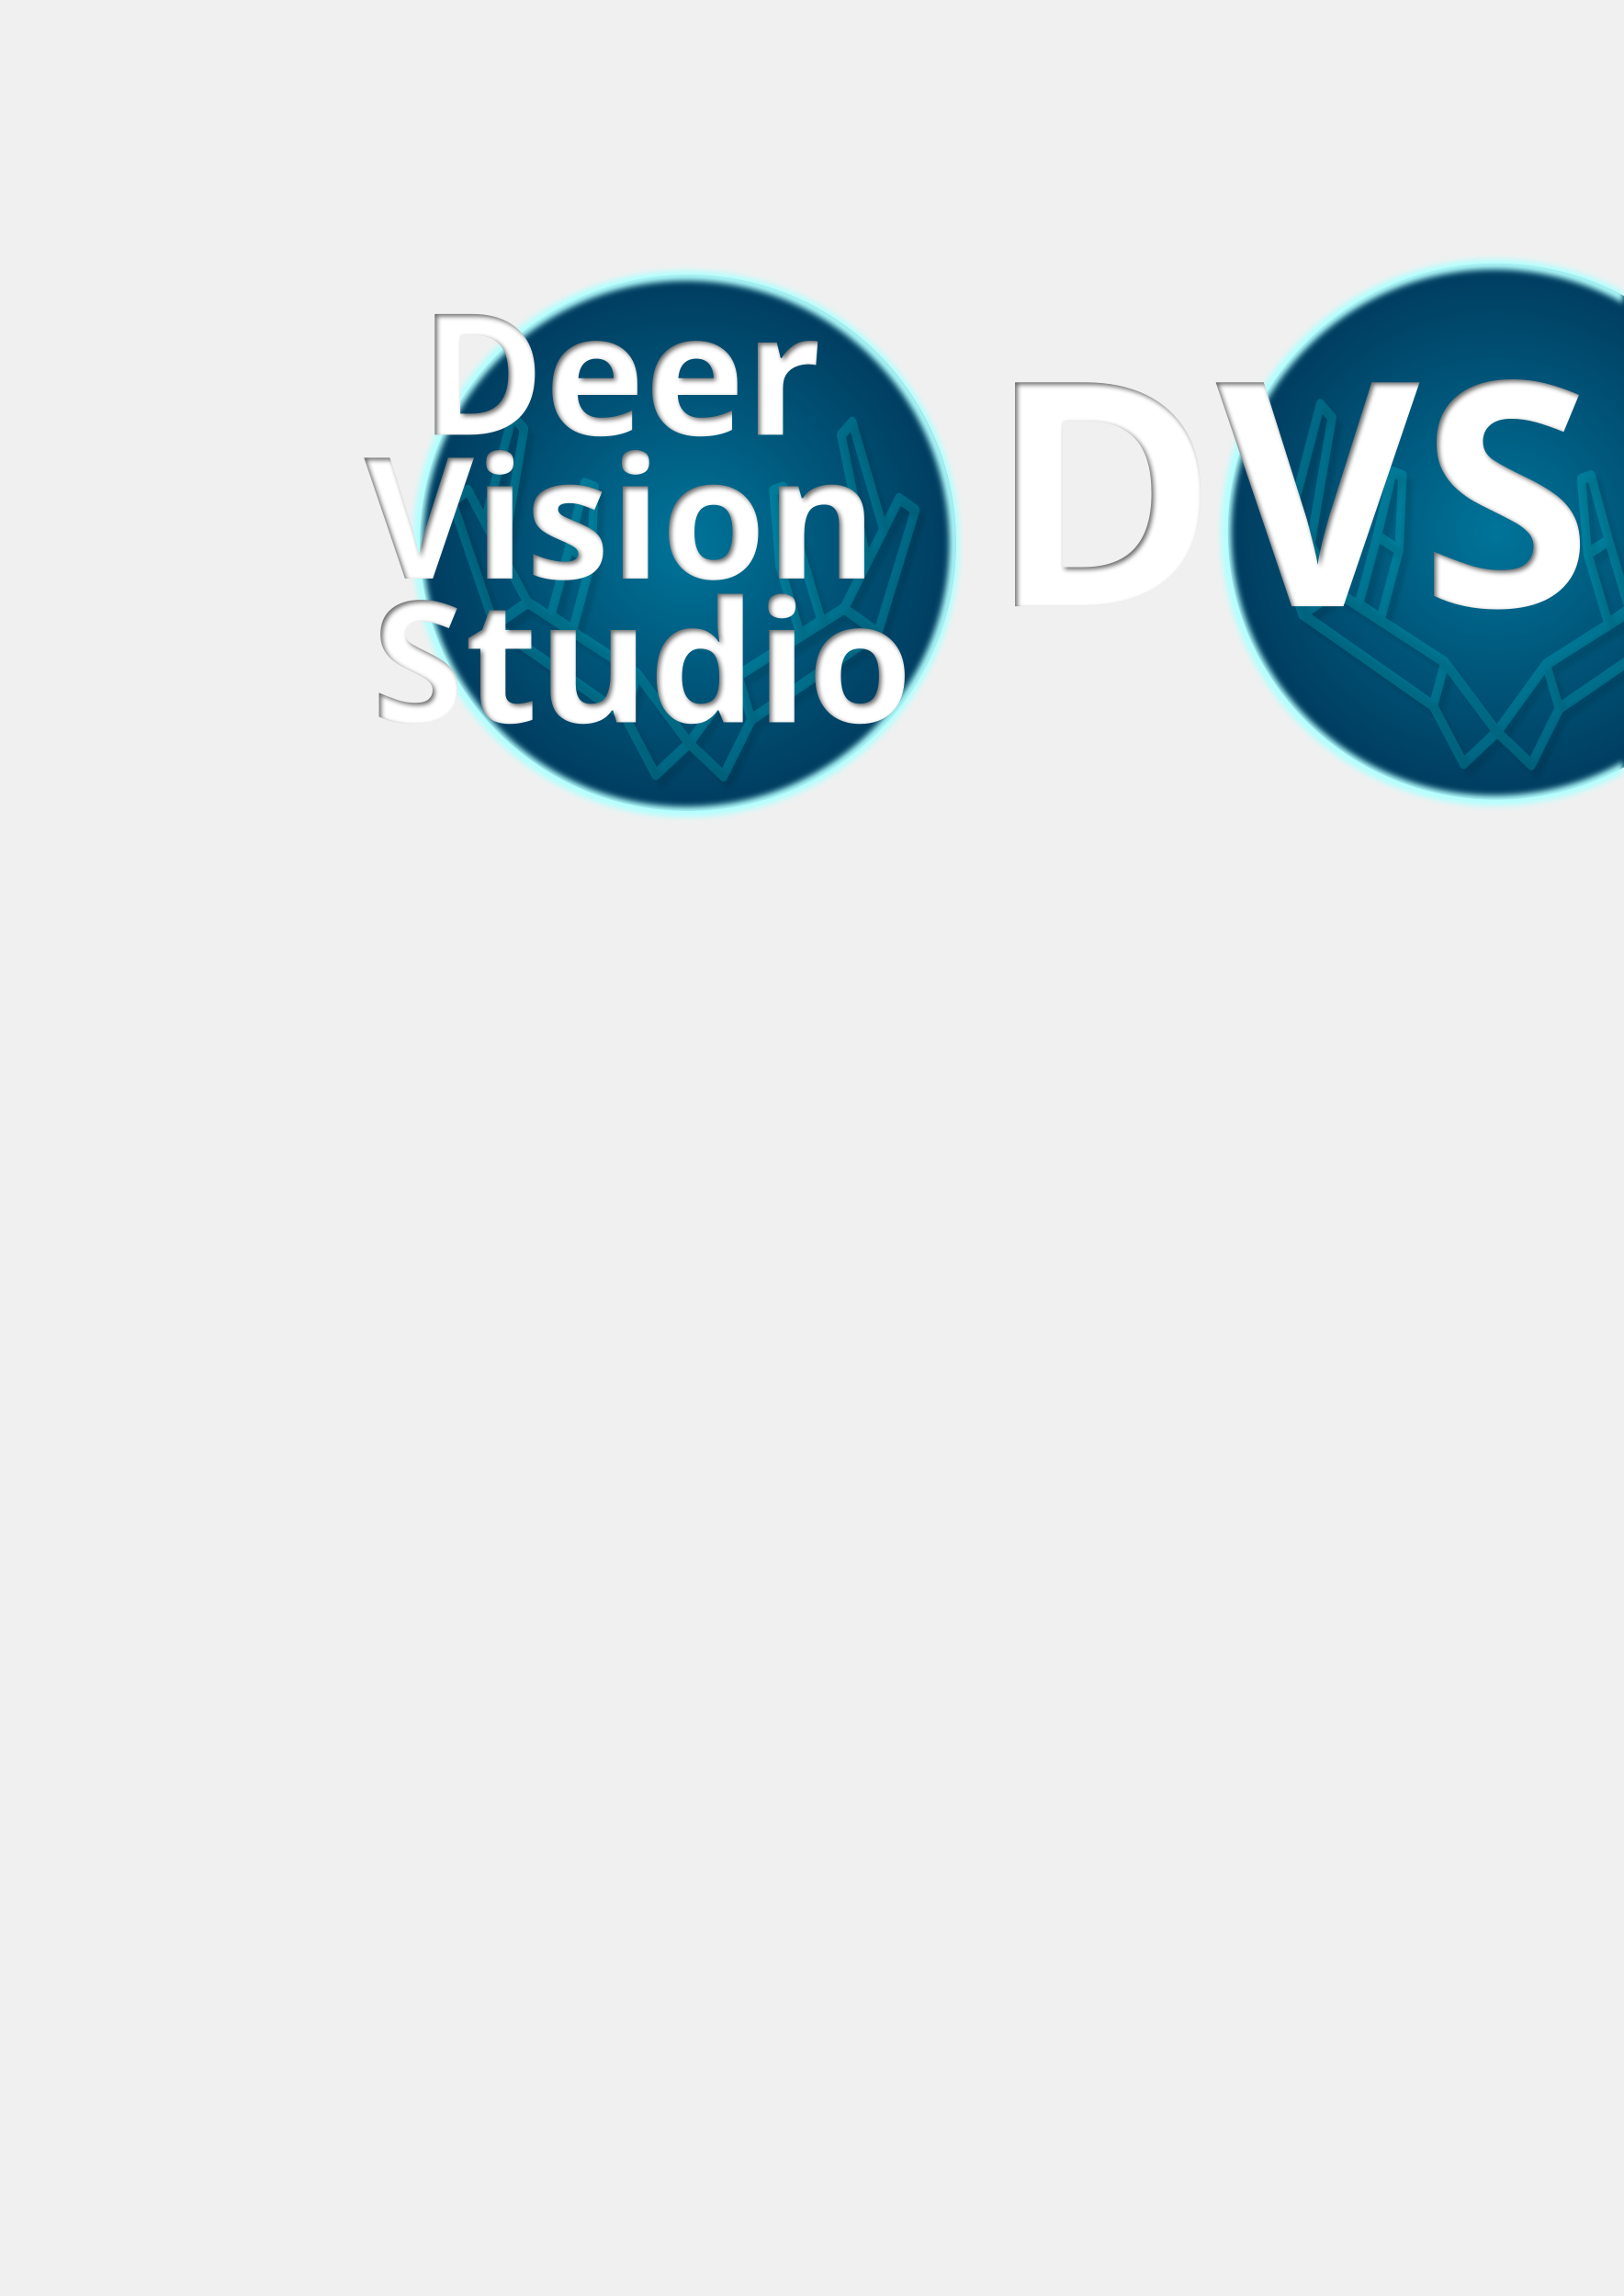
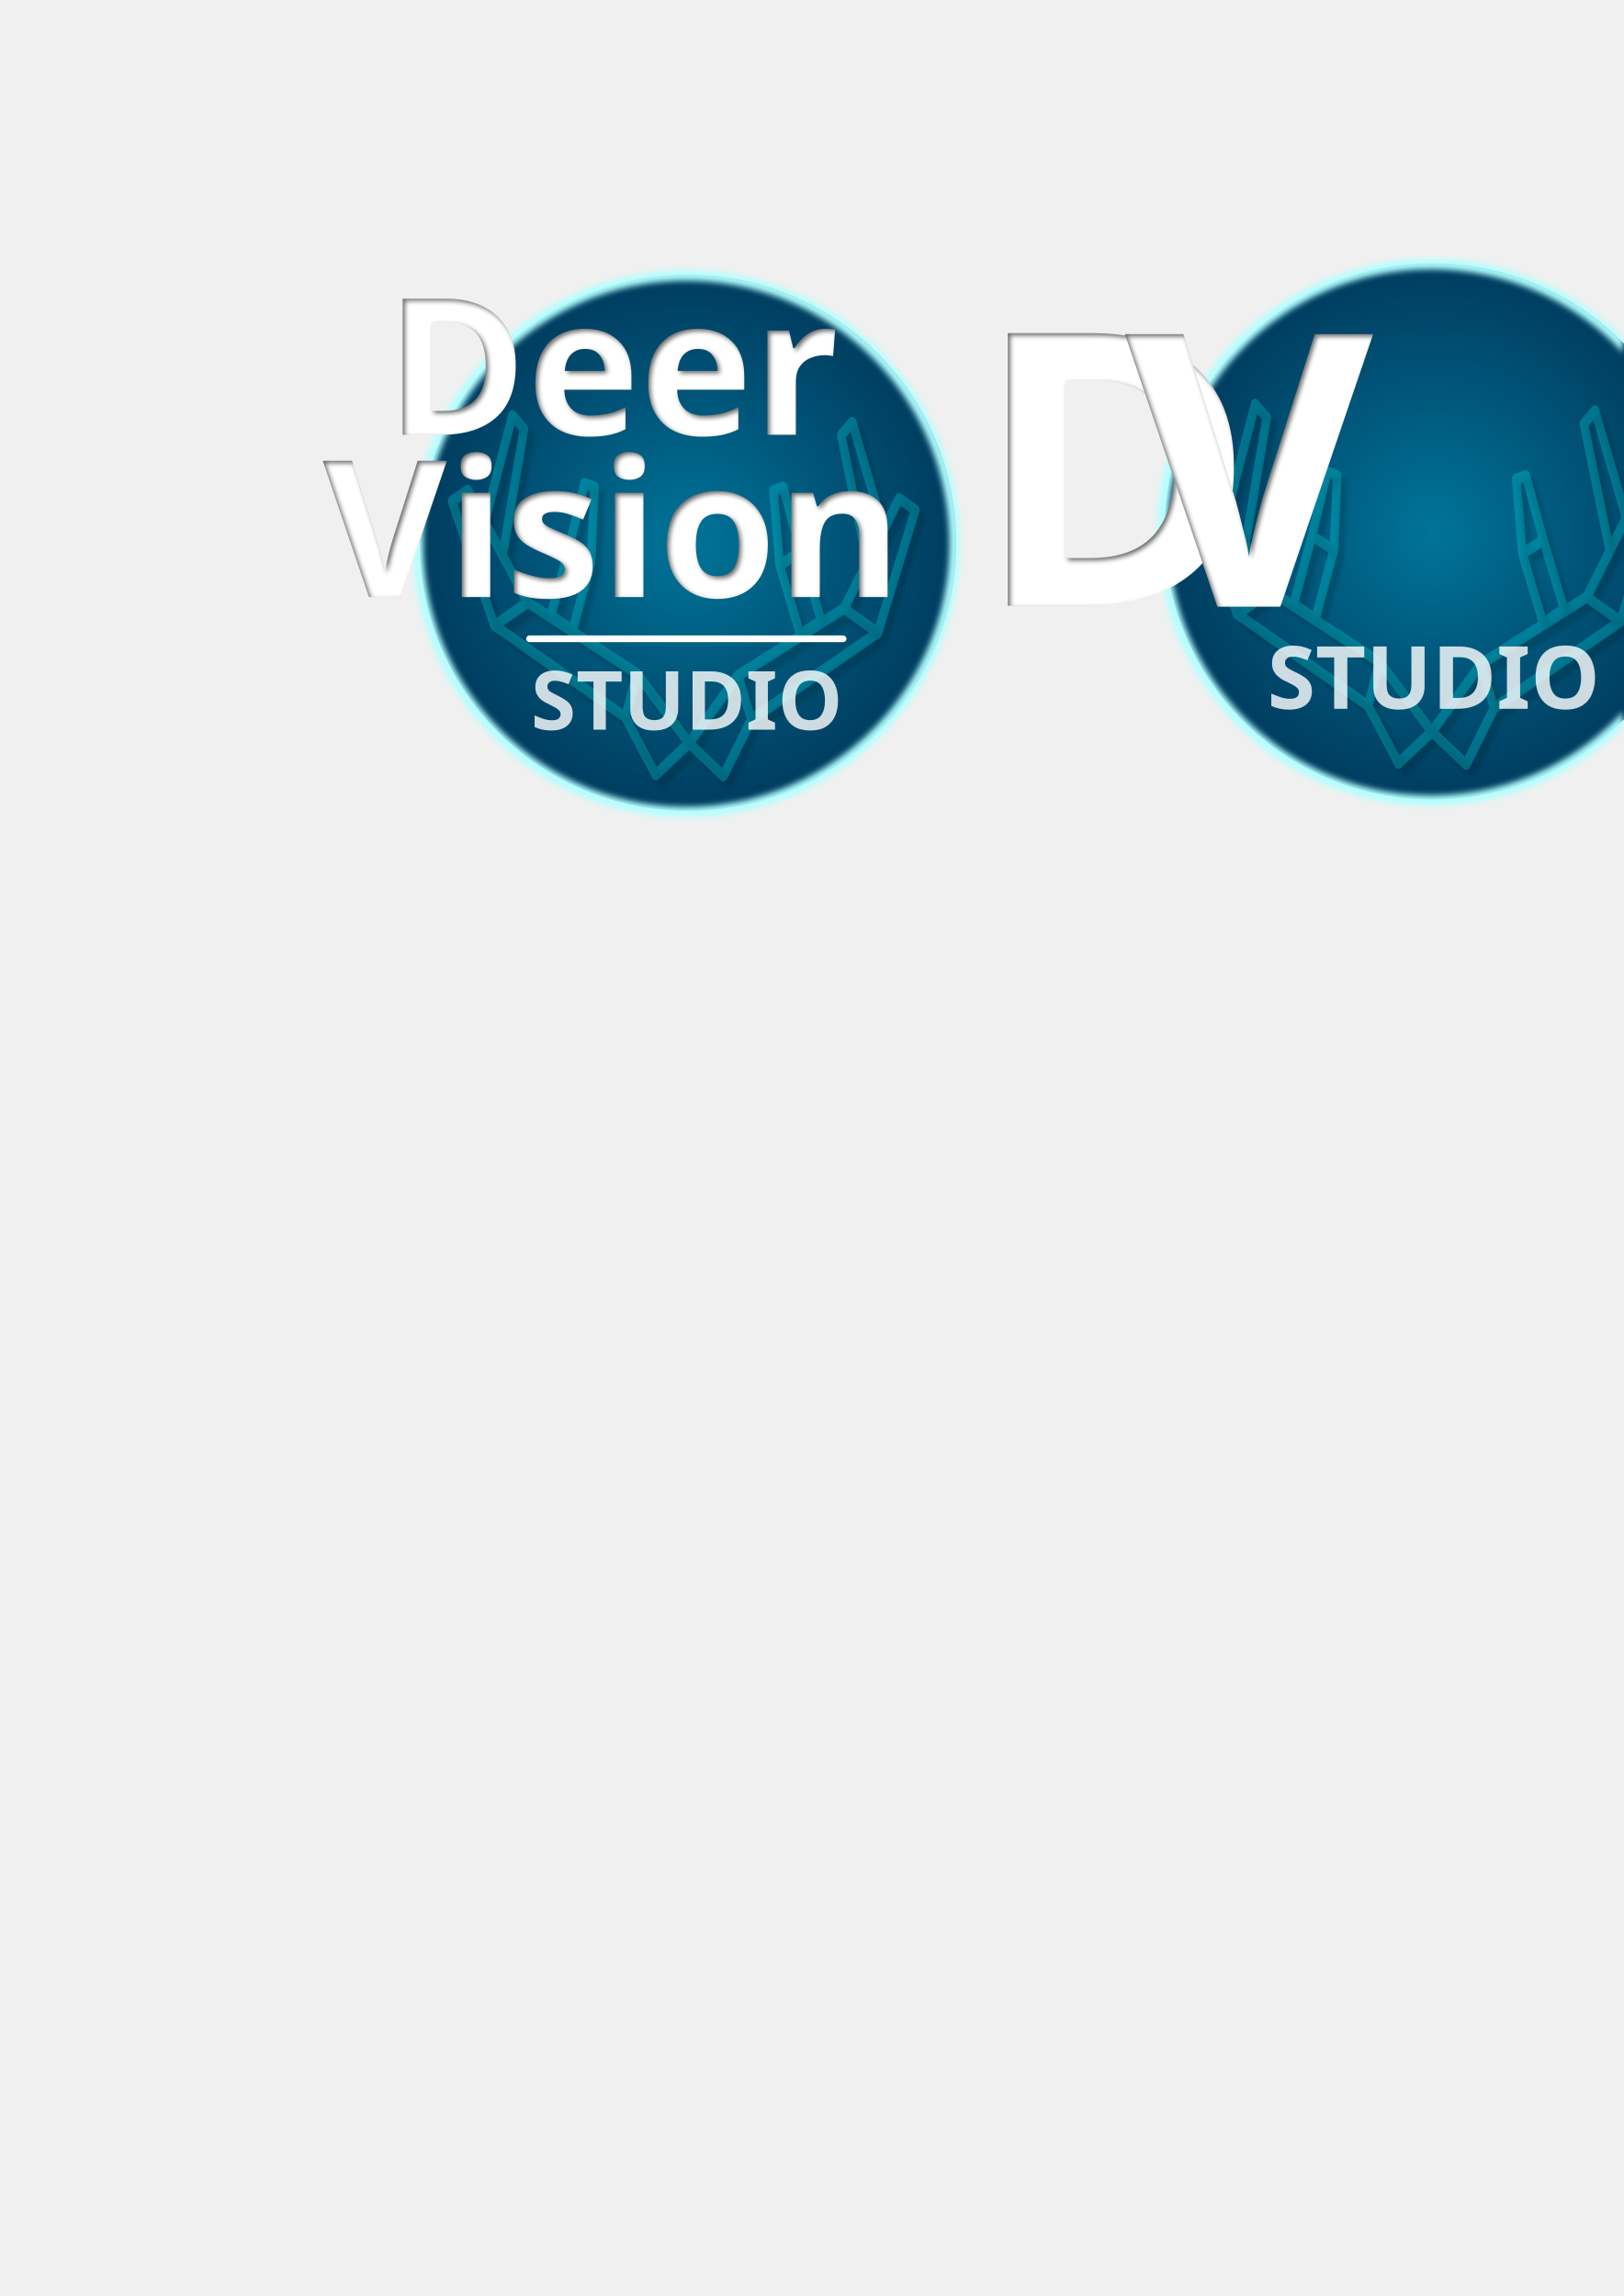
<svg xmlns="http://www.w3.org/2000/svg" xmlns:xlink="http://www.w3.org/1999/xlink" width="210mm" height="297mm" viewBox="0 0 210 297" version="1.1" id="svg8">
  <defs id="defs2">
+     <rect x="240.69" y="468.243" width="232.828" height="58.962" id="rect42157" />
    <linearGradient id="linearGradient996">
      <stop style="stop-color:#007499;stop-opacity:1;" offset="0" id="stop992" />
      <stop style="stop-color:#003b5e;stop-opacity:1" offset="1" id="stop994" />
    </linearGradient>
    <marker style="overflow:visible" id="marker1280" refX="0.0" refY="0.0" orient="auto">
      <path transform="scale(0.2) translate(6,0)" style="fill-rule:evenodd;stroke:#ffffff;stroke-width:1pt;stroke-opacity:1;fill:#007499;fill-opacity:1" d="M 0.0,0.0 L 5.0,-5.0 L -12.5,0.0 L 5.0,5.0 L 0.0,0.0 z " id="path1278" />
    </marker>
    <marker style="overflow:visible;" id="Arrow1Mend" refX="0.0" refY="0.0" orient="auto">
      <path transform="scale(0.4) rotate(180) translate(10,0)" style="fill-rule:evenodd;stroke:#ffffff;stroke-width:1pt;stroke-opacity:1;fill:#007499;fill-opacity:1" d="M 0.0,0.0 L 5.0,-5.0 L -12.5,0.0 L 5.0,5.0 L 0.0,0.0 z " id="path979" />
    </marker>
    <marker style="overflow:visible" id="Arrow1Sstart" refX="0.0" refY="0.0" orient="auto">
      <path transform="scale(0.2) translate(6,0)" style="fill-rule:evenodd;stroke:#ffffff;stroke-width:1pt;stroke-opacity:1;fill:#007499;fill-opacity:1" d="M 0.0,0.0 L 5.0,-5.0 L -12.5,0.0 L 5.0,5.0 L 0.0,0.0 z " id="path982" />
    </marker>
    <rect x="183.758" y="201.144" width="68.579" height="41.507" id="rect7884" />
    <rect x="178.479" y="196.423" width="52.554" height="30.383" id="rect7878" />
    <linearGradient id="linearGradient7436">
      <stop style="stop-color:#a14b00;stop-opacity:1;" offset="0" id="stop7434" />
    </linearGradient>
    <linearGradient id="linearGradient5486">
      <stop style="stop-color:#a14b00;stop-opacity:1;" offset="0" id="stop5484" />
    </linearGradient>
    <rect x="189.486" y="241.977" width="74.525" height="73.247" id="rect5408" />
    <rect x="68.99" y="67.88" width="79.658" height="16.238" id="rect940" />
    <filter style="color-interpolation-filters:sRGB;" id="filter4153" x="-0.185" y="-0.309" width="1.412" height="1.685">
      <feFlood flood-opacity="0.498" flood-color="rgb(0,0,0)" result="flood" id="feFlood4143" />
      <feComposite in="flood" in2="SourceGraphic" operator="in" result="composite1" id="feComposite4145" />
      <feGaussianBlur in="composite1" stdDeviation="0.9" result="blur" id="feGaussianBlur4147" />
      <feOffset dx="0.5" dy="0.5" result="offset" id="feOffset4149" />
      <feComposite in="SourceGraphic" in2="offset" operator="over" result="fbSourceGraphic" id="feComposite4151" />
      <feColorMatrix result="fbSourceGraphicAlpha" in="fbSourceGraphic" values="0 0 0 -1 0 0 0 0 -1 0 0 0 0 -1 0 0 0 0 1 0" id="feColorMatrix4155" />
      <feFlood id="feFlood4157" flood-opacity="0.498" flood-color="rgb(0,0,0)" result="flood" in="fbSourceGraphic" />
      <feComposite in2="fbSourceGraphic" id="feComposite4159" in="flood" operator="in" result="composite1" />
      <feGaussianBlur id="feGaussianBlur4161" in="composite1" stdDeviation="0.9" result="blur" />
      <feOffset id="feOffset4163" dx="0.5" dy="0.5" result="offset" />
      <feComposite in2="offset" id="feComposite4165" in="fbSourceGraphic" operator="over" result="composite2" />
    </filter>
    <filter style="color-interpolation-filters:sRGB;" id="filter4177">
      <feFlood flood-opacity="0.498" flood-color="rgb(0,0,0)" result="flood" id="feFlood4167" />
      <feComposite in="flood" in2="SourceGraphic" operator="in" result="composite1" id="feComposite4169" />
      <feGaussianBlur in="composite1" stdDeviation="0.9" result="blur" id="feGaussianBlur4171" />
      <feOffset dx="0.5" dy="0.5" result="offset" id="feOffset4173" />
      <feComposite in="SourceGraphic" in2="offset" operator="over" result="fbSourceGraphic" id="feComposite4175" />
      <feColorMatrix result="fbSourceGraphicAlpha" in="fbSourceGraphic" values="0 0 0 -1 0 0 0 0 -1 0 0 0 0 -1 0 0 0 0 1 0" id="feColorMatrix4179" />
      <feFlood id="feFlood4181" flood-opacity="0.498" flood-color="rgb(0,0,0)" result="flood" in="fbSourceGraphic" />
      <feComposite in2="fbSourceGraphic" id="feComposite4183" in="flood" operator="in" result="composite1" />
      <feGaussianBlur id="feGaussianBlur4185" in="composite1" stdDeviation="0.9" result="blur" />
      <feOffset id="feOffset4187" dx="0.5" dy="0.5" result="offset" />
      <feComposite in2="offset" id="feComposite4189" in="fbSourceGraphic" operator="over" result="composite2" />
    </filter>
    <filter style="color-interpolation-filters:sRGB" x="-0.25" width="1.5" y="-0.25" height="1.5" id="filter5527">
      <feGaussianBlur in="SourceGraphic" result="result8" stdDeviation="5" id="feGaussianBlur5507" />
      <feComposite operator="xor" in2="result8" id="feComposite5509" />
      <feComposite in2="result8" result="result16" operator="arithmetic" k2="1" id="feComposite5511" />
      <feComposite in="result16" operator="over" result="result6" in2="result16" id="feComposite5513" />
      <feOffset in="result6" result="result17" id="feOffset5515" />
      <feDisplacementMap result="result4" scale="100" yChannelSelector="A" xChannelSelector="A" in="result17" in2="result16" id="feDisplacementMap5517" />
      <feComposite k3="1" in="result4" operator="arithmetic" result="result2" in2="result4" id="feComposite5519" />
      <feComposite operator="in" in="result6" result="fbSourceGraphic" in2="result2" id="feComposite5521" />
      <feComposite result="result14" operator="over" in2="fbSourceGraphic" id="feComposite5523" />
      <feComposite in="result14" operator="in" in2="result2" result="result15" id="feComposite5525" />
    </filter>
    <filter style="color-interpolation-filters:sRGB;" id="filter1253">
      <feTurbulence numOctaves="1" baseFrequency="0.002 0.107" id="feTurbulence1247" />
      <feColorMatrix values="2 0 0 0 0 0 0 0 0 0 0 0 0 0 0 0 0 0 0.5 0.5" result="result91" id="feColorMatrix1249" />
      <feDisplacementMap yChannelSelector="A" xChannelSelector="R" scale="14.3" in="SourceGraphic" in2="result91" id="feDisplacementMap1251" />
    </filter>
    <filter style="color-interpolation-filters:sRGB" id="filter1253-3">
      <feTurbulence numOctaves="1" baseFrequency="0.002 0.107" id="feTurbulence1247-6" />
      <feColorMatrix values="2 0 0 0 0 0 0 0 0 0 0 0 0 0 0 0 0 0 0.5 0.5" result="result91" id="feColorMatrix1249-7" />
      <feDisplacementMap yChannelSelector="A" xChannelSelector="R" scale="14.3" in="SourceGraphic" in2="result91" id="feDisplacementMap1251-5" />
    </filter>
    <filter style="color-interpolation-filters:sRGB;" id="filter1374">
      <feTurbulence baseFrequency="0.14" numOctaves="1" type="fractalNoise" id="feTurbulence1358" />
      <feColorMatrix values="1 0 0 0 0 0 1 0 0 0 0 0 1 0 0 0 0 0 6 -3.5 " result="result5" id="feColorMatrix1360" />
      <feComposite in2="result5" operator="in" in="SourceGraphic" result="result6" id="feComposite1362" />
      <feMorphology result="result3" radius="5" operator="dilate" in="result6" id="feMorphology1364" />
      <feDisplacementMap result="result4" scale="0" yChannelSelector="A" xChannelSelector="R" in="result3" in2="result3" id="feDisplacementMap1366" />
      <feComposite in2="result4" operator="arithmetic" result="result2" k1="1" k3="1" id="feComposite1368" />
      <feBlend mode="darken" in="result2" in2="result2" id="feBlend1370" />
      <feConvolveMatrix order="3 3" kernelMatrix="2 0 0 0 1 0 0 0 -1 " targetX="1" targetY="1" divisor="2" edgeMode="duplicate" id="feConvolveMatrix1372" />
    </filter>
    <filter style="color-interpolation-filters:sRGB;" id="filter1392">
      <feTurbulence baseFrequency="0.14" numOctaves="1" type="fractalNoise" id="feTurbulence1376" />
      <feColorMatrix values="1 0 0 0 0 0 1 0 0 0 0 0 1 0 0 0 0 0 6 -3.5 " result="result5" id="feColorMatrix1378" />
      <feComposite in2="result5" operator="in" in="SourceGraphic" result="result6" id="feComposite1380" />
      <feMorphology result="result3" radius="5" operator="dilate" in="result6" id="feMorphology1382" />
      <feDisplacementMap result="result4" scale="0" yChannelSelector="A" xChannelSelector="R" in="result3" in2="result3" id="feDisplacementMap1384" />
      <feComposite in2="result4" operator="arithmetic" result="result2" k1="1" k3="1" id="feComposite1386" />
      <feBlend mode="darken" in="result2" in2="result2" id="feBlend1388" />
      <feConvolveMatrix order="3 3" kernelMatrix="2 0 0 0 1 0 0 0 -1 " targetX="1" targetY="1" divisor="2" edgeMode="duplicate" id="feConvolveMatrix1390" />
    </filter>
    <filter width="1.001" height="1.001" y="-0.001" x="-0" style="color-interpolation-filters:sRGB;" id="filter1684">
      <feGaussianBlur stdDeviation="0.021" result="result1" id="feGaussianBlur1672" />
      <feBlend in2="result1" result="fbSourceGraphic" mode="multiply" id="feBlend1674" />
      <feTurbulence baseFrequency="0.8" type="fractalNoise" seed="0" numOctaves="3" result="result3" id="feTurbulence1676" />
      <feDisplacementMap in="fbSourceGraphic" xChannelSelector="R" yChannelSelector="G" scale="50" result="result2" in2="result3" id="feDisplacementMap1678" />
      <feMorphology radius="1" operator="dilate" result="result4" id="feMorphology1680" />
      <feBlend mode="screen" in2="result2" id="feBlend1682" />
    </filter>
    <radialGradient xlink:href="#linearGradient996" id="radialGradient998" cx="88.977" cy="70.222" fx="88.977" fy="70.222" r="35.329" gradientUnits="userSpaceOnUse" />
    <filter style="color-interpolation-filters:sRGB;" id="filter1424" x="-0.023" y="-0.023" width="1.046" height="1.046">
      <feGaussianBlur stdDeviation="0.4 0.4" result="blur" id="feGaussianBlur1422" />
    </filter>
    <filter style="color-interpolation-filters:sRGB;" id="filter3432" x="-0.019" y="-0.032" width="1.05" height="1.084">
      <feFlood flood-opacity="0.592" flood-color="rgb(0,0,0)" result="flood" id="feFlood3422" />
      <feComposite in="flood" in2="SourceGraphic" operator="in" result="composite1" id="feComposite3424" />
      <feGaussianBlur in="composite1" stdDeviation="0.1" result="blur" id="feGaussianBlur3426" />
      <feOffset dx="0.3" dy="0.3" result="offset" id="feOffset3428" />
      <feComposite in="SourceGraphic" in2="offset" operator="over" result="composite2" id="feComposite3430" />
    </filter>
-     <radialGradient xlink:href="#linearGradient996" id="radialGradient998-9" cx="88.977" cy="70.222" fx="88.977" fy="70.222" r="35.329" gradientUnits="userSpaceOnUse" gradientTransform="translate(104.4953,-1.461512)" />
+     <radialGradient xlink:href="#linearGradient996" id="radialGradient998-9" cx="88.977" cy="70.222" fx="88.977" fy="70.222" r="35.329" gradientUnits="userSpaceOnUse" gradientTransform="translate(192.5181,0.01670608)" />
    <filter style="color-interpolation-filters:sRGB" id="filter1424-2" x="-0.023" y="-0.023" width="1.046" height="1.046">
      <feGaussianBlur stdDeviation="0.4 0.4" result="blur" id="feGaussianBlur1422-3" />
    </filter>
    <filter style="color-interpolation-filters:sRGB" id="filter3432-7" x="-0.019" y="-0.032" width="1.05" height="1.084">
      <feFlood flood-opacity="0.592" flood-color="rgb(0,0,0)" result="flood" id="feFlood3422-5" />
      <feComposite in="flood" in2="SourceGraphic" operator="in" result="composite1" id="feComposite3424-9" />
      <feGaussianBlur in="composite1" stdDeviation="0.1" result="blur" id="feGaussianBlur3426-2" />
      <feOffset dx="0.3" dy="0.3" result="offset" id="feOffset3428-2" />
      <feComposite in="SourceGraphic" in2="offset" operator="over" result="composite2" id="feComposite3430-8" />
    </filter>
    <filter style="color-interpolation-filters:sRGB;" id="filter21353" x="-0.015" y="-0.015" width="1.036" height="1.036">
      <feFlood flood-opacity="0.592" flood-color="rgb(0,0,0)" result="flood" id="feFlood21343" />
      <feComposite in="flood" in2="SourceGraphic" operator="out" result="composite1" id="feComposite21345" />
      <feGaussianBlur in="composite1" stdDeviation="0.3" result="blur" id="feGaussianBlur21347" />
      <feOffset dx="0.3" dy="0.3" result="offset" id="feOffset21349" />
      <feComposite in="offset" in2="SourceGraphic" operator="atop" result="composite2" id="feComposite21351" />
    </filter>
    <filter style="color-interpolation-filters:sRGB;" id="filter21383" x="-0.014" y="-0.034" width="1.034" height="1.083">
      <feFlood flood-opacity="0.592" flood-color="rgb(0,0,0)" result="flood" id="feFlood21373" />
      <feComposite in="flood" in2="SourceGraphic" operator="out" result="composite1" id="feComposite21375" />
      <feGaussianBlur in="composite1" stdDeviation="0.3" result="blur" id="feGaussianBlur21377" />
      <feOffset dx="0.3" dy="0.3" result="offset" id="feOffset21379" />
      <feComposite in="offset" in2="SourceGraphic" operator="atop" result="composite2" id="feComposite21381" />
    </filter>
+     <filter style="color-interpolation-filters:sRGB" id="filter21383-3" x="-0.016" y="-0.026" width="1.038" height="1.064">
+       <feFlood flood-opacity="0.592" flood-color="rgb(0,0,0)" result="flood" id="feFlood21373-6" />
+       <feComposite in="flood" in2="SourceGraphic" operator="out" result="composite1" id="feComposite21375-7" />
+       <feGaussianBlur in="composite1" stdDeviation="0.3" result="blur" id="feGaussianBlur21377-5" />
+       <feOffset dx="0.3" dy="0.3" result="offset" id="feOffset21379-3" />
+       <feComposite in="offset" in2="SourceGraphic" operator="atop" result="composite2" id="feComposite21381-5" />
+     </filter>
+     <radialGradient xlink:href="#linearGradient996" id="radialGradient998-9-4" cx="88.977" cy="70.222" fx="88.977" fy="70.222" r="35.329" gradientUnits="userSpaceOnUse" gradientTransform="translate(96.30696,-1.480794)" />
+     <filter style="color-interpolation-filters:sRGB" id="filter1424-2-9" x="-0.023" y="-0.023" width="1.046" height="1.046">
+       <feGaussianBlur stdDeviation="0.4 0.4" result="blur" id="feGaussianBlur1422-3-1" />
+     </filter>
+     <filter style="color-interpolation-filters:sRGB" id="filter3432-7-7" x="-0.019" y="-0.032" width="1.05" height="1.084">
+       <feFlood flood-opacity="0.592" flood-color="rgb(0,0,0)" result="flood" id="feFlood3422-5-7" />
+       <feComposite in="flood" in2="SourceGraphic" operator="in" result="composite1" id="feComposite3424-9-1" />
+       <feGaussianBlur in="composite1" stdDeviation="0.1" result="blur" id="feGaussianBlur3426-2-1" />
+       <feOffset dx="0.3" dy="0.3" result="offset" id="feOffset3428-2-5" />
+       <feComposite in="SourceGraphic" in2="offset" operator="over" result="composite2" id="feComposite3430-8-9" />
+     </filter>
+     <filter style="color-interpolation-filters:sRGB" id="filter21383-7" x="-0.032" y="-0.026" width="1.078" height="1.062">
+       <feFlood flood-opacity="0.592" flood-color="rgb(0,0,0)" result="flood" id="feFlood21373-7" />
+       <feComposite in="flood" in2="SourceGraphic" operator="out" result="composite1" id="feComposite21375-6" />
+       <feGaussianBlur in="composite1" stdDeviation="0.3" result="blur" id="feGaussianBlur21377-7" />
+       <feOffset dx="0.3" dy="0.3" result="offset" id="feOffset21379-36" />
+       <feComposite in="offset" in2="SourceGraphic" operator="atop" result="composite2" id="feComposite21381-56" />
+     </filter>
+     <filter style="color-interpolation-filters:sRGB" id="filter21383-3-3" x="-0.027" y="-0.026" width="1.065" height="1.062">
+       <feFlood flood-opacity="0.592" flood-color="rgb(0,0,0)" result="flood" id="feFlood21373-6-9" />
+       <feComposite in="flood" in2="SourceGraphic" operator="out" result="composite1" id="feComposite21375-7-4" />
+       <feGaussianBlur in="composite1" stdDeviation="0.3" result="blur" id="feGaussianBlur21377-5-8" />
+       <feOffset dx="0.3" dy="0.3" result="offset" id="feOffset21379-3-1" />
+       <feComposite in="offset" in2="SourceGraphic" operator="atop" result="composite2" id="feComposite21381-5-2" />
+     </filter>
  </defs>
  <g id="layer1">
    <text xml:space="preserve" style="font-style:normal;font-variant:normal;font-weight:normal;font-stretch:normal;font-size:30.114px;line-height:0;font-family:BroshK;-inkscape-font-specification:BroshK;text-align:start;text-anchor:start;fill:#a14b00;fill-opacity:1;stroke:#050000;stroke-width:0.353;stroke-miterlimit:4;stroke-dasharray:none;stroke-dashoffset:0;stroke-opacity:1;filter:url(#filter4177)" x="61.095" y="154.816" id="text946" transform="matrix(0.9392696,-0.00649148,0.0073577,1.064606,-0.2309675,-15.91035)">
      <tspan x="61.095" y="154.816" style="font-style:normal;font-variant:normal;font-weight:normal;font-stretch:normal;font-size:25.4px;line-height:0.6;font-family:BroshK;-inkscape-font-specification:BroshK;text-align:start;text-anchor:start;fill:#a14b00;fill-opacity:1;stroke:#050000;stroke-width:0.353;stroke-miterlimit:4;stroke-dasharray:none;stroke-dashoffset:0;stroke-opacity:1" id="tspan982" />
    </text>
    <circle style="fill:url(#radialGradient998);fill-rule:evenodd;stroke:none;stroke-width:1.29;stroke-linejoin:round;stroke-opacity:1;fill-opacity:1;stroke-miterlimit:4;stroke-dasharray:none;stroke-dashoffset:2.646" id="path962" cx="88.977" cy="70.222" r="34.684" />
    <circle style="fill:none;fill-opacity:1;fill-rule:evenodd;stroke:#b2ffff;stroke-width:1.29;stroke-linejoin:round;stroke-miterlimit:4;stroke-dasharray:none;stroke-dashoffset:2.646;stroke-opacity:1;filter:url(#filter1424)" id="path962-5" cx="88.764" cy="70.335" r="34.684" />
    <g id="g3557" style="fill:#ffcc00;fill-opacity:0;stroke:#00ffff;stroke-width:0.645;stroke-miterlimit:4;stroke-dasharray:none;stroke-opacity:0.182;filter:url(#filter3432)" transform="matrix(2.442741,0.04910544,0.05556451,3.127648,-30.41544,-477.1096)">
-       <path id="rect905-2" style="fill:#ffcc00;fill-opacity:0;stroke:#00ffff;stroke-width:0.458;stroke-linejoin:round;stroke-miterlimit:4;stroke-dasharray:none;stroke-dashoffset:6.215;stroke-opacity:0.182" d="m 50.005,171.908 -0.516,0.151 0.256,3.078 1.132,-0.577 z m 0.872,2.652 -1.132,0.577 1.038,2.865 1.121,-0.61 z m 2.849,-5.394 -0.596,0.544 1.247,5.217 0.913,-1.343 z m 3.257,3.578 -0.843,-0.459 -3.026,4.595 1.77,0.978 z m -3.869,4.135 -5.669,2.863 0.66,1.809 6.778,-3.695 z m -5.009,4.673 -0.66,-1.809 -2.663,2.837 1.786,1.327 z m -8.612,-9.637 0.52,0.15 -0.252,3.079 -1.143,-0.576 z m -0.874,2.653 1.143,0.576 -1.041,2.867 -1.132,-0.608 z m -2.885,-5.39 0.602,0.543 -1.247,5.219 -0.924,-1.341 z m -3.277,3.583 0.849,-0.46 3.061,4.59 -1.783,0.981 z m 3.911,4.13 5.723,2.856 -0.662,1.81 -6.844,-3.685 z m 5.061,4.666 0.662,-1.81 2.692,2.833 -1.799,1.33 z" />
+       <path id="rect905-2" style="fill:#ffcc00;fill-opacity:0;stroke:#00ffff;stroke-width:0.458;stroke-linejoin:round;stroke-miterlimit:4;stroke-dasharray:none;stroke-dashoffset:6.215;stroke-opacity:0.24" d="m 50.005,171.908 -0.516,0.151 0.256,3.078 1.132,-0.577 z m 0.872,2.652 -1.132,0.577 1.038,2.865 1.121,-0.61 z m 2.849,-5.394 -0.596,0.544 1.247,5.217 0.913,-1.343 z m 3.257,3.578 -0.843,-0.459 -3.026,4.595 1.77,0.978 z m -3.869,4.135 -5.669,2.863 0.66,1.809 6.778,-3.695 z m -5.009,4.673 -0.66,-1.809 -2.663,2.837 1.786,1.327 z m -8.612,-9.637 0.52,0.15 -0.252,3.079 -1.143,-0.576 z m -0.874,2.653 1.143,0.576 -1.041,2.867 -1.132,-0.608 z m -2.885,-5.39 0.602,0.543 -1.247,5.219 -0.924,-1.341 z m -3.277,3.583 0.849,-0.46 3.061,4.59 -1.783,0.981 z m 3.911,4.13 5.723,2.856 -0.662,1.81 -6.844,-3.685 z m 5.061,4.666 0.662,-1.81 2.692,2.833 -1.799,1.33 z" />
    </g>
    <text xml:space="preserve" id="text938" style="fill:black;fill-opacity:1;line-height:1.25;stroke:none;font-family:'Liberation Mono';font-style:normal;font-weight:normal;font-size:10.583px;white-space:pre;shape-inside:url(#rect940);-inkscape-font-specification:'Liberation Mono';font-stretch:normal;font-variant:normal" />
    <text xml:space="preserve" id="text5406" style="line-height:1.25;font-family:'Latin Modern Sans';font-size:10.583px;-inkscape-font-specification:'Latin Modern Sans';white-space:pre;shape-inside:url(#rect5408)" />
    <text xml:space="preserve" id="text7876" style="line-height:1.25;font-family:'Latin Modern Sans';font-size:10.583px;-inkscape-font-specification:'Latin Modern Sans';white-space:pre;shape-inside:url(#rect7878)" />
    <text xml:space="preserve" id="text7882" style="line-height:1.25;font-family:'Latin Modern Sans';font-size:10.583px;-inkscape-font-specification:'Latin Modern Sans';white-space:pre;shape-inside:url(#rect7884)" />
-     <text xml:space="preserve" style="font-style:normal;font-variant:normal;font-weight:500;font-stretch:normal;font-size:10.583px;line-height:0.85;font-family:BroshK;-inkscape-font-specification:'BroshK Medium';stroke:none;stroke-width:0.665;stroke-miterlimit:4;stroke-dasharray:none;filter:url(#filter21353)" x="89.878" y="56.245" id="text939">
-       <tspan x="89.878" y="56.245" style="font-style:normal;font-variant:normal;font-weight:bold;font-stretch:normal;font-size:21.872px;font-family:BroshK;-inkscape-font-specification:'BroshK Bold';text-align:center;text-anchor:middle;fill:#ffffff;fill-opacity:1;stroke:none;stroke-width:0.665;stroke-miterlimit:4;stroke-dasharray:none;stroke-opacity:1" id="tspan941">Deer</tspan>
-       <tspan x="89.878" y="74.836" style="font-style:normal;font-variant:normal;font-weight:bold;font-stretch:normal;font-size:21.872px;font-family:BroshK;-inkscape-font-specification:'BroshK Bold';text-align:center;text-anchor:middle;fill:#ffffff;fill-opacity:1;stroke:none;stroke-width:0.665;stroke-miterlimit:4;stroke-dasharray:none;stroke-opacity:1" id="tspan943">Vision</tspan>
-       <tspan x="89.878" y="93.428" style="font-style:normal;font-variant:normal;font-weight:bold;font-stretch:normal;font-size:21.872px;font-family:BroshK;-inkscape-font-specification:'BroshK Bold';text-align:center;text-anchor:middle;fill:#ffffff;fill-opacity:1;stroke:none;stroke-width:0.665;stroke-miterlimit:4;stroke-dasharray:none;stroke-opacity:1" id="tspan968">Studio</tspan>
-     </text>
-     <circle style="fill:url(#radialGradient998-9);fill-opacity:1;fill-rule:evenodd;stroke:none;stroke-width:1.29;stroke-linejoin:round;stroke-miterlimit:4;stroke-dasharray:none;stroke-dashoffset:2.646;stroke-opacity:1" id="path962-9" cx="193.473" cy="68.76" r="34.684" />
-     <circle style="fill:none;fill-opacity:1;fill-rule:evenodd;stroke:#b2ffff;stroke-width:1.29;stroke-linejoin:round;stroke-miterlimit:4;stroke-dasharray:none;stroke-dashoffset:2.646;stroke-opacity:1;filter:url(#filter1424-2)" id="path962-5-7" cx="193.259" cy="68.874" r="34.684" />
-     <g id="g3557-3" style="fill:#ffcc00;fill-opacity:0;stroke:#00ffff;stroke-width:0.645;stroke-miterlimit:4;stroke-dasharray:none;stroke-opacity:0.182;filter:url(#filter3432-7)" transform="matrix(2.442741,0.04910544,0.05556451,3.127648,74.07987,-478.5711)">
-       <path id="rect905-2-6" style="fill:#ffcc00;fill-opacity:0;stroke:#00ffff;stroke-width:0.458;stroke-linejoin:round;stroke-miterlimit:4;stroke-dasharray:none;stroke-dashoffset:6.215;stroke-opacity:0.182" d="m 50.005,171.908 -0.516,0.151 0.256,3.078 1.132,-0.577 z m 0.872,2.652 -1.132,0.577 1.038,2.865 1.121,-0.61 z m 2.849,-5.394 -0.596,0.544 1.247,5.217 0.913,-1.343 z m 3.257,3.578 -0.843,-0.459 -3.026,4.595 1.77,0.978 z m -3.869,4.135 -5.669,2.863 0.66,1.809 6.778,-3.695 z m -5.009,4.673 -0.66,-1.809 -2.663,2.837 1.786,1.327 z m -8.612,-9.637 0.52,0.15 -0.252,3.079 -1.143,-0.576 z m -0.874,2.653 1.143,0.576 -1.041,2.867 -1.132,-0.608 z m -2.885,-5.39 0.602,0.543 -1.247,5.219 -0.924,-1.341 z m -3.277,3.583 0.849,-0.46 3.061,4.59 -1.783,0.981 z m 3.911,4.13 5.723,2.856 -0.662,1.81 -6.844,-3.685 z m 5.061,4.666 0.662,-1.81 2.692,2.833 -1.799,1.33 z" />
-     </g>
-     <text xml:space="preserve" style="font-style:normal;font-variant:normal;font-weight:500;font-stretch:normal;font-size:40.569px;line-height:0;font-family:BroshK;-inkscape-font-specification:'BroshK Medium';stroke:none;stroke-width:0.665;stroke-miterlimit:4;stroke-dasharray:none;filter:url(#filter21383)" x="193.165" y="78.424" id="text939-1">
-       <tspan x="193.165" y="78.424" style="font-style:normal;font-variant:normal;font-weight:bold;font-stretch:normal;font-size:40.569px;line-height:0.95;font-family:BroshK;-inkscape-font-specification:'BroshK Bold';text-align:center;text-anchor:middle;fill:#ffffff;fill-opacity:1;stroke:none;stroke-width:0.665;stroke-miterlimit:4;stroke-dasharray:none;stroke-opacity:1" id="tspan968-3">DVS</tspan>
-     </text>
+     <text xml:space="preserve" style="font-style:normal;font-variant:normal;font-weight:500;font-stretch:normal;font-size:10.583px;line-height:0.85;font-family:BroshK;-inkscape-font-specification:'BroshK Medium';stroke:none;stroke-width:0.665;stroke-miterlimit:4;stroke-dasharray:none;filter:url(#filter21353)" x="88.833" y="56.245" id="text939">
+       <tspan x="88.833" y="56.245" style="font-style:normal;font-variant:normal;font-weight:bold;font-stretch:normal;font-size:24.694px;font-family:BroshK;-inkscape-font-specification:'BroshK Bold';text-align:center;text-anchor:middle;fill:#ffffff;fill-opacity:1;stroke:none;stroke-width:0.665;stroke-miterlimit:4;stroke-dasharray:none;stroke-opacity:1" id="tspan941">Deer</tspan>
+       <tspan x="88.833" y="77.235" style="font-style:normal;font-variant:normal;font-weight:bold;font-stretch:normal;font-size:24.694px;font-family:BroshK;-inkscape-font-specification:'BroshK Bold';text-align:center;text-anchor:middle;fill:#ffffff;fill-opacity:1;stroke:none;stroke-width:0.665;stroke-miterlimit:4;stroke-dasharray:none;stroke-opacity:1" id="tspan943">Vision</tspan>
+       <tspan x="88.833" y="89.059" style="font-style:normal;font-variant:normal;font-weight:bold;font-stretch:normal;font-size:21.872px;font-family:BroshK;-inkscape-font-specification:'BroshK Bold';text-align:center;text-anchor:middle;fill:#ffffff;fill-opacity:1;stroke:none;stroke-width:0.665;stroke-miterlimit:4;stroke-dasharray:none;stroke-opacity:1" id="tspan968" />
+     </text>
+     <circle style="fill:url(#radialGradient998-9);fill-opacity:1;fill-rule:evenodd;stroke:none;stroke-width:1.29;stroke-linejoin:round;stroke-miterlimit:4;stroke-dasharray:none;stroke-dashoffset:2.646;stroke-opacity:1" id="path962-9" cx="281.496" cy="70.238" r="34.684" />
+     <circle style="fill:none;fill-opacity:1;fill-rule:evenodd;stroke:#b2ffff;stroke-width:1.29;stroke-linejoin:round;stroke-miterlimit:4;stroke-dasharray:none;stroke-dashoffset:2.646;stroke-opacity:1;filter:url(#filter1424-2)" id="path962-5-7" cx="281.282" cy="70.352" r="34.684" />
+     <path id="rect905-2-6" style="fill:#ffcc00;fill-opacity:0;stroke:#00ffff;stroke-width:0.458;stroke-linejoin:round;stroke-miterlimit:4;stroke-dasharray:none;stroke-dashoffset:6.215;stroke-opacity:0.238;filter:url(#filter3432-7)" d="m 50.005,171.908 -0.516,0.151 0.256,3.078 1.132,-0.577 z m 0.872,2.652 -1.132,0.577 1.038,2.865 1.121,-0.61 z m 2.849,-5.394 -0.596,0.544 1.247,5.217 0.913,-1.343 z m 3.257,3.578 -0.843,-0.459 -3.026,4.595 1.77,0.978 z m -3.869,4.135 -5.669,2.863 0.66,1.809 6.778,-3.695 z m -5.009,4.673 -0.66,-1.809 -2.663,2.837 1.786,1.327 z m -8.612,-9.637 0.52,0.15 -0.252,3.079 -1.143,-0.576 z m -0.874,2.653 1.143,0.576 -1.041,2.867 -1.132,-0.608 z m -2.885,-5.39 0.602,0.543 -1.247,5.219 -0.924,-1.341 z m -3.277,3.583 0.849,-0.46 3.061,4.59 -1.783,0.981 z m 3.911,4.13 5.723,2.856 -0.662,1.81 -6.844,-3.685 z m 5.061,4.666 0.662,-1.81 2.692,2.833 -1.799,1.33 z" transform="matrix(2.442741,0.04910544,0.05556451,3.127648,161.8573,-477.0929)" />
+     <text xml:space="preserve" style="font-style:normal;font-variant:normal;font-weight:500;font-stretch:normal;font-size:54.681px;line-height:0;font-family:BroshK;-inkscape-font-specification:'BroshK Medium';fill:#ffffff;fill-opacity:1;stroke:none;stroke-width:0.665;stroke-miterlimit:4;stroke-dasharray:none;filter:url(#filter21383)" x="272.493" y="84.088" id="text939-1">
+       <tspan x="272.493" y="84.088" style="font-style:normal;font-variant:normal;font-weight:bold;font-stretch:normal;font-size:54.681px;line-height:0.95;font-family:BroshK;-inkscape-font-specification:'BroshK Bold';text-align:center;text-anchor:middle;fill:#ffffff;fill-opacity:1;stroke:none;stroke-width:0.665;stroke-miterlimit:4;stroke-dasharray:none;stroke-opacity:1" id="tspan968-3">D</tspan>
+     </text>
+     <text xml:space="preserve" style="font-style:normal;font-variant:normal;font-weight:500;font-stretch:normal;font-size:54.681px;line-height:0;font-family:BroshK;-inkscape-font-specification:'BroshK Medium';fill:#ffffff;fill-opacity:1;stroke:none;stroke-width:0.665;stroke-miterlimit:4;stroke-dasharray:none;filter:url(#filter21383-3)" x="289.852" y="84.215" id="text939-1-6">
+       <tspan x="289.852" y="84.215" style="font-style:normal;font-variant:normal;font-weight:bold;font-stretch:normal;font-size:54.681px;line-height:0.95;font-family:BroshK;-inkscape-font-specification:'BroshK Bold';text-align:center;text-anchor:middle;fill:#ffffff;fill-opacity:1;stroke:none;stroke-width:0.665;stroke-miterlimit:4;stroke-dasharray:none;stroke-opacity:1" id="tspan968-3-2">V</tspan>
+     </text>
+     <circle style="fill:url(#radialGradient998-9-4);fill-opacity:1;fill-rule:evenodd;stroke:none;stroke-width:1.29;stroke-linejoin:round;stroke-miterlimit:4;stroke-dasharray:none;stroke-dashoffset:2.646;stroke-opacity:1" id="path962-9-9" cx="185.284" cy="68.741" r="34.684" />
+     <circle style="fill:none;fill-opacity:1;fill-rule:evenodd;stroke:#b2ffff;stroke-width:1.29;stroke-linejoin:round;stroke-miterlimit:4;stroke-dasharray:none;stroke-dashoffset:2.646;stroke-opacity:1;filter:url(#filter1424-2-9)" id="path962-5-7-3" cx="185.07" cy="68.855" r="34.684" />
+     <path id="rect905-2-6-9" style="fill:#ffcc00;fill-opacity:0;stroke:#00ffff;stroke-width:0.458;stroke-linejoin:round;stroke-miterlimit:4;stroke-dasharray:none;stroke-dashoffset:6.215;stroke-opacity:0.238;filter:url(#filter3432-7-7)" d="m 50.005,171.908 -0.516,0.151 0.256,3.078 1.132,-0.577 z m 0.872,2.652 -1.132,0.577 1.038,2.865 1.121,-0.61 z m 2.849,-5.394 -0.596,0.544 1.247,5.217 0.913,-1.343 z m 3.257,3.578 -0.843,-0.459 -3.026,4.595 1.77,0.978 z m -3.869,4.135 -5.669,2.863 0.66,1.809 6.778,-3.695 z m -5.009,4.673 -0.66,-1.809 -2.663,2.837 1.786,1.327 z m -8.612,-9.637 0.52,0.15 -0.252,3.079 -1.143,-0.576 z m -0.874,2.653 1.143,0.576 -1.041,2.867 -1.132,-0.608 z m -2.885,-5.39 0.602,0.543 -1.247,5.219 -0.924,-1.341 z m -3.277,3.583 0.849,-0.46 3.061,4.59 -1.783,0.981 z m 3.911,4.13 5.723,2.856 -0.662,1.81 -6.844,-3.685 z m 5.061,4.666 0.662,-1.81 2.692,2.833 -1.799,1.33 z" transform="matrix(2.442741,0.04910544,0.05556451,3.127648,65.64614,-478.5904)" />
+     <text xml:space="preserve" style="font-style:normal;font-variant:normal;font-weight:500;font-stretch:normal;font-size:49.389px;line-height:0;font-family:BroshK;-inkscape-font-specification:'BroshK Medium';fill:#ffffff;fill-opacity:1;stroke:none;stroke-width:0.665;stroke-miterlimit:4;stroke-dasharray:none;filter:url(#filter21383-7)" x="176.282" y="78.358" id="text939-1-0">
+       <tspan x="176.282" y="78.358" style="font-style:normal;font-variant:normal;font-weight:bold;font-stretch:normal;font-size:49.389px;line-height:0.95;font-family:BroshK;-inkscape-font-specification:'BroshK Bold';text-align:center;text-anchor:middle;fill:#ffffff;fill-opacity:1;stroke:none;stroke-width:0.665;stroke-miterlimit:4;stroke-dasharray:none;stroke-opacity:1" id="tspan968-3-8">D</tspan>
+     </text>
+     <text xml:space="preserve" style="font-style:normal;font-variant:normal;font-weight:500;font-stretch:normal;font-size:49.389px;line-height:0;font-family:BroshK;-inkscape-font-specification:'BroshK Medium';fill:#ffffff;fill-opacity:1;stroke:none;stroke-width:0.665;stroke-miterlimit:4;stroke-dasharray:none;filter:url(#filter21383-3-3)" x="193.641" y="78.485" id="text939-1-6-8">
+       <tspan x="193.641" y="78.485" style="font-style:normal;font-variant:normal;font-weight:bold;font-stretch:normal;font-size:49.389px;line-height:0.95;font-family:BroshK;-inkscape-font-specification:'BroshK Bold';text-align:center;text-anchor:middle;fill:#ffffff;fill-opacity:1;stroke:none;stroke-width:0.665;stroke-miterlimit:4;stroke-dasharray:none;stroke-opacity:1" id="tspan968-3-2-5">V</tspan>
+     </text>
+     <text xml:space="preserve" transform="scale(0.2645833)" id="text42155" style="fill:black;fill-opacity:1;line-height:1.25;stroke:none;font-family:sans-serif;font-style:normal;font-weight:normal;font-size:40px;white-space:pre;shape-inside:url(#rect42157)" />
+     <text xml:space="preserve" style="font-style:normal;font-weight:normal;font-size:10.583px;line-height:1.25;font-family:sans-serif;fill:#ffffff;fill-opacity:0.803;stroke:none;stroke-width:0.265" x="68.661" y="94.387" id="text42867">
+       <tspan id="tspan42865" style="font-style:normal;font-variant:normal;font-weight:bold;font-stretch:normal;font-family:'Noto Sans Javanese';-inkscape-font-specification:'Noto Sans Javanese Bold';fill:#ffffff;fill-opacity:0.803;stroke-width:0.265" x="68.661" y="94.387">STUDIO</tspan>
+     </text>
+     <text xml:space="preserve" style="font-style:normal;font-weight:normal;font-size:11.289px;line-height:1.25;font-family:sans-serif;fill:#ffffff;fill-opacity:0.803;stroke:none;stroke-width:0.265" x="163.909" y="91.688" id="text42867-0">
+       <tspan id="tspan42865-9" style="font-style:normal;font-variant:normal;font-weight:bold;font-stretch:normal;font-size:11.289px;font-family:'Noto Sans Javanese';-inkscape-font-specification:'Noto Sans Javanese Bold';fill:#ffffff;fill-opacity:0.803;stroke-width:0.265" x="163.909" y="91.688">STUDIO</tspan>
+     </text>
+     <path style="fill:none;stroke:#ffffff;stroke-width:0.865;stroke-linecap:round;stroke-linejoin:miter;stroke-miterlimit:4;stroke-dasharray:none;stroke-opacity:1" d="M 68.487,82.63 H 109.04" id="path69926" />
  </g>
</svg>
